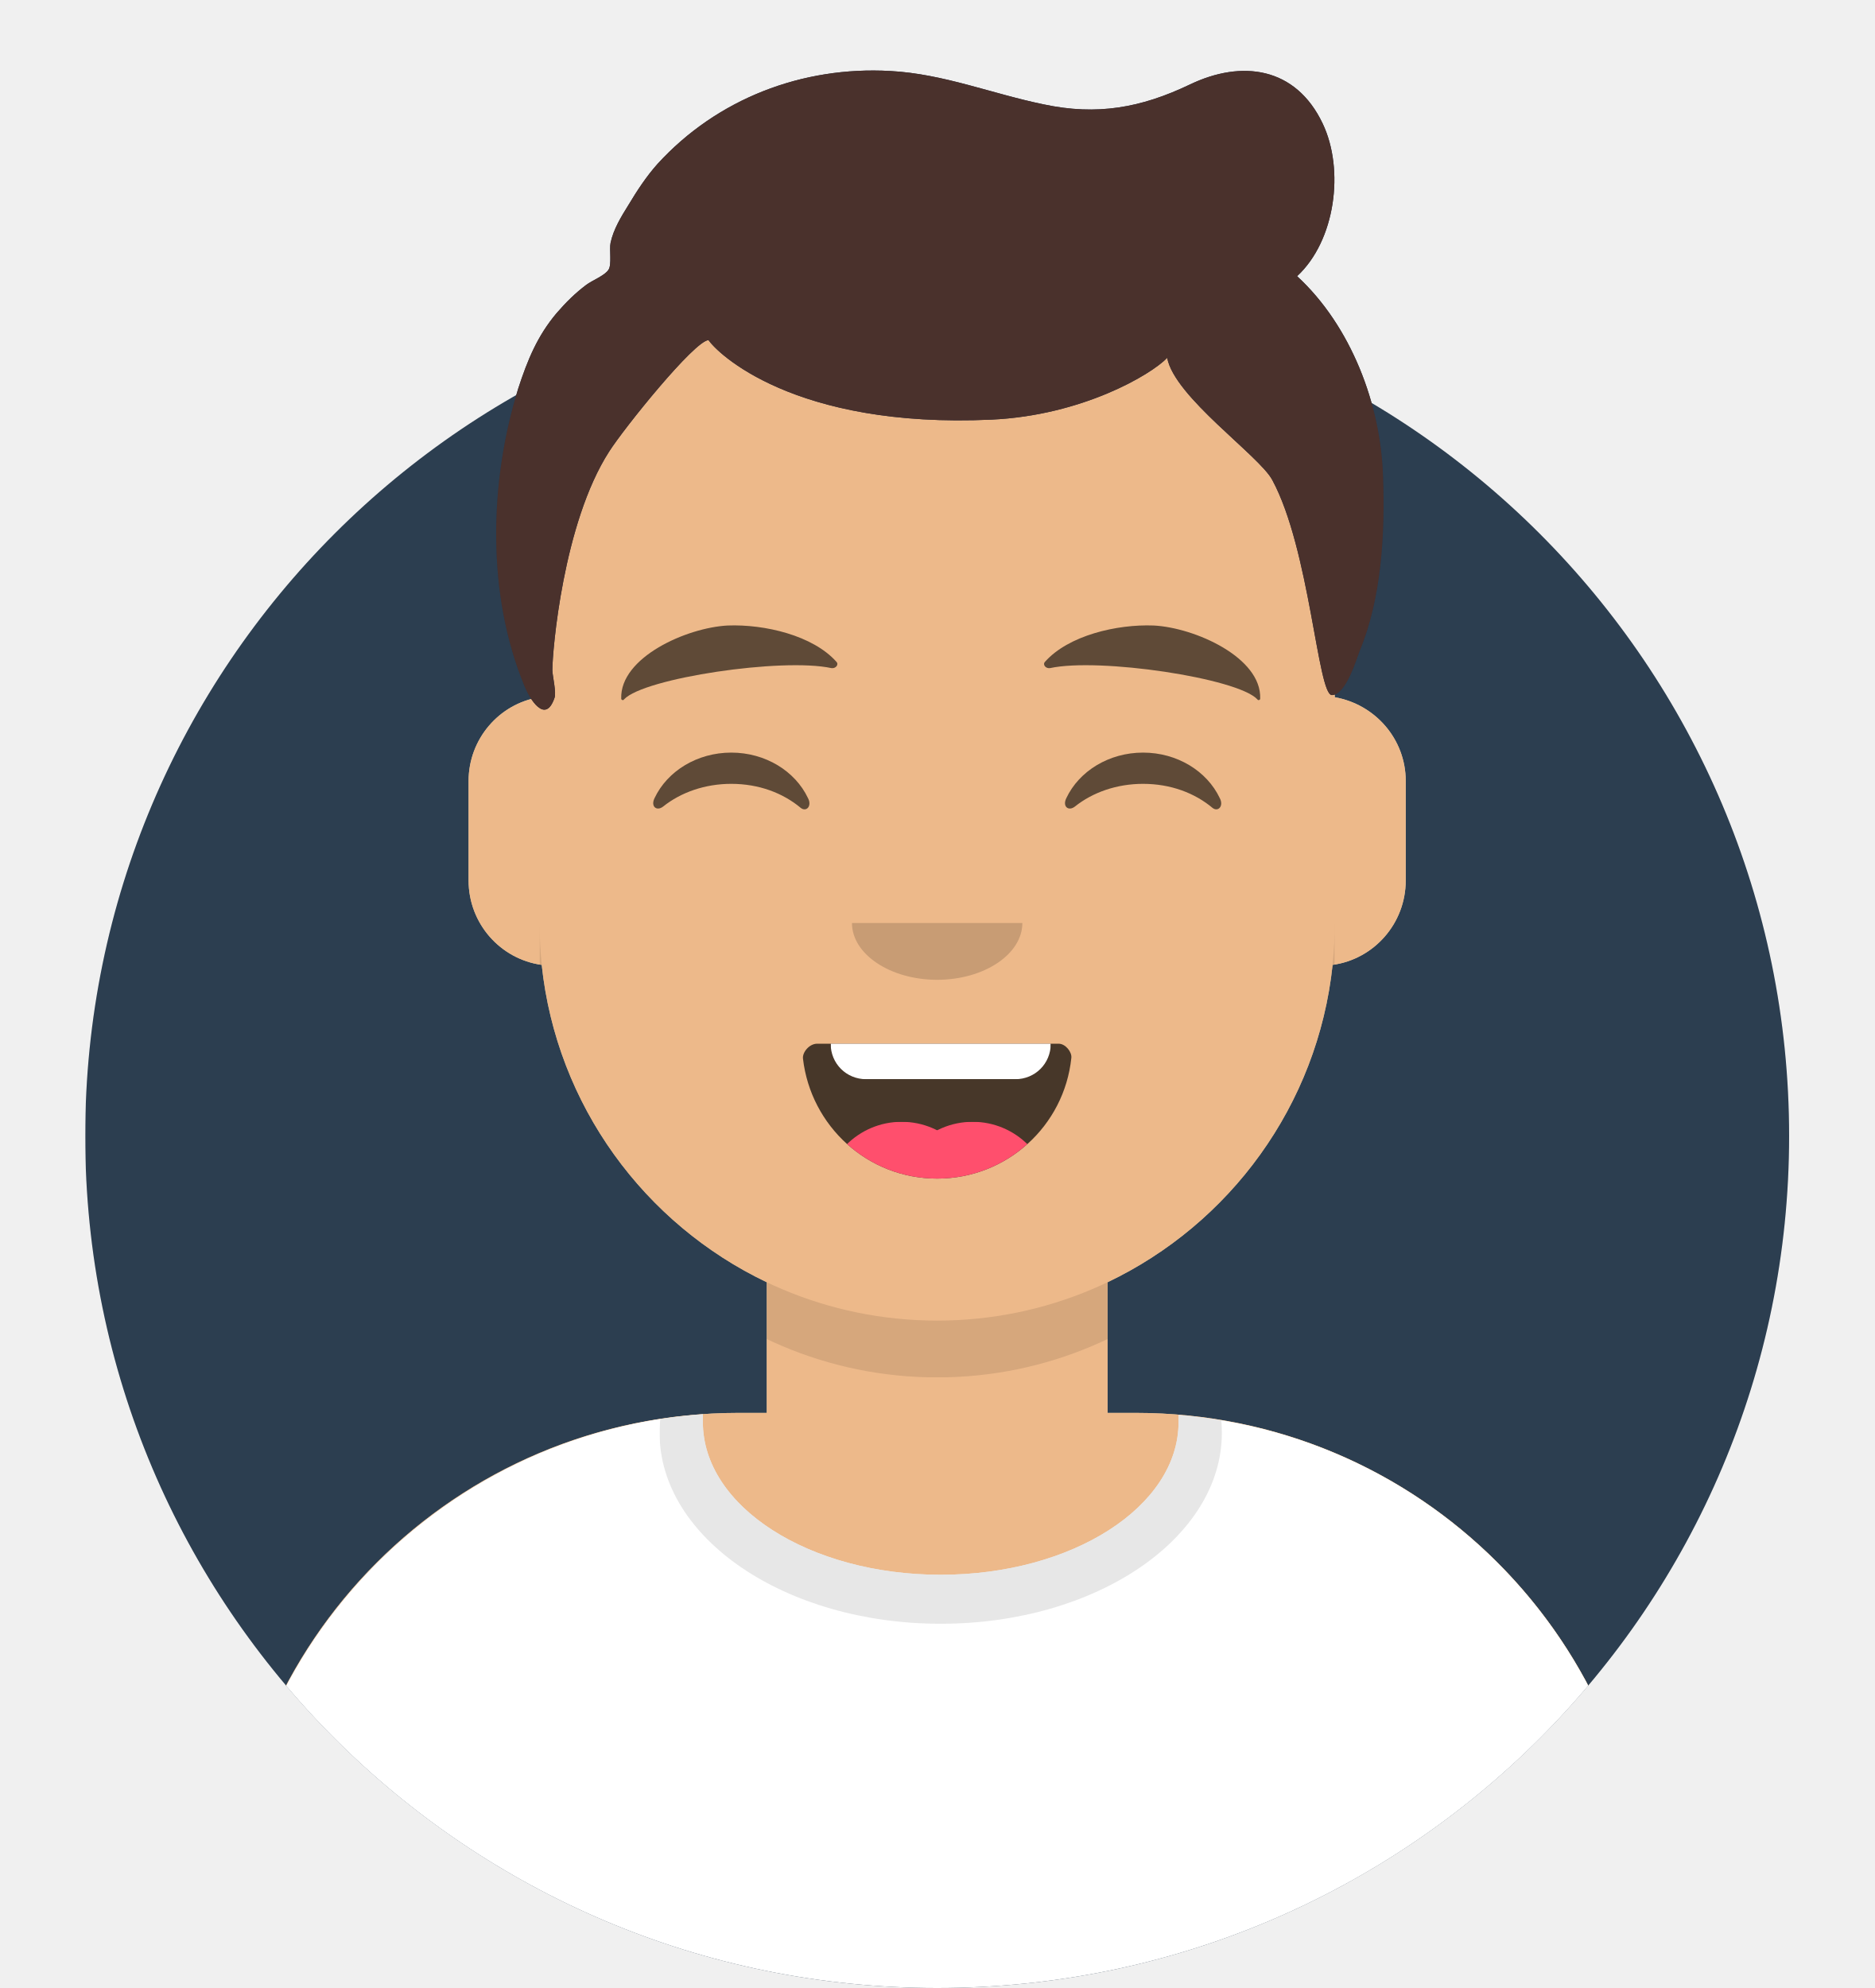
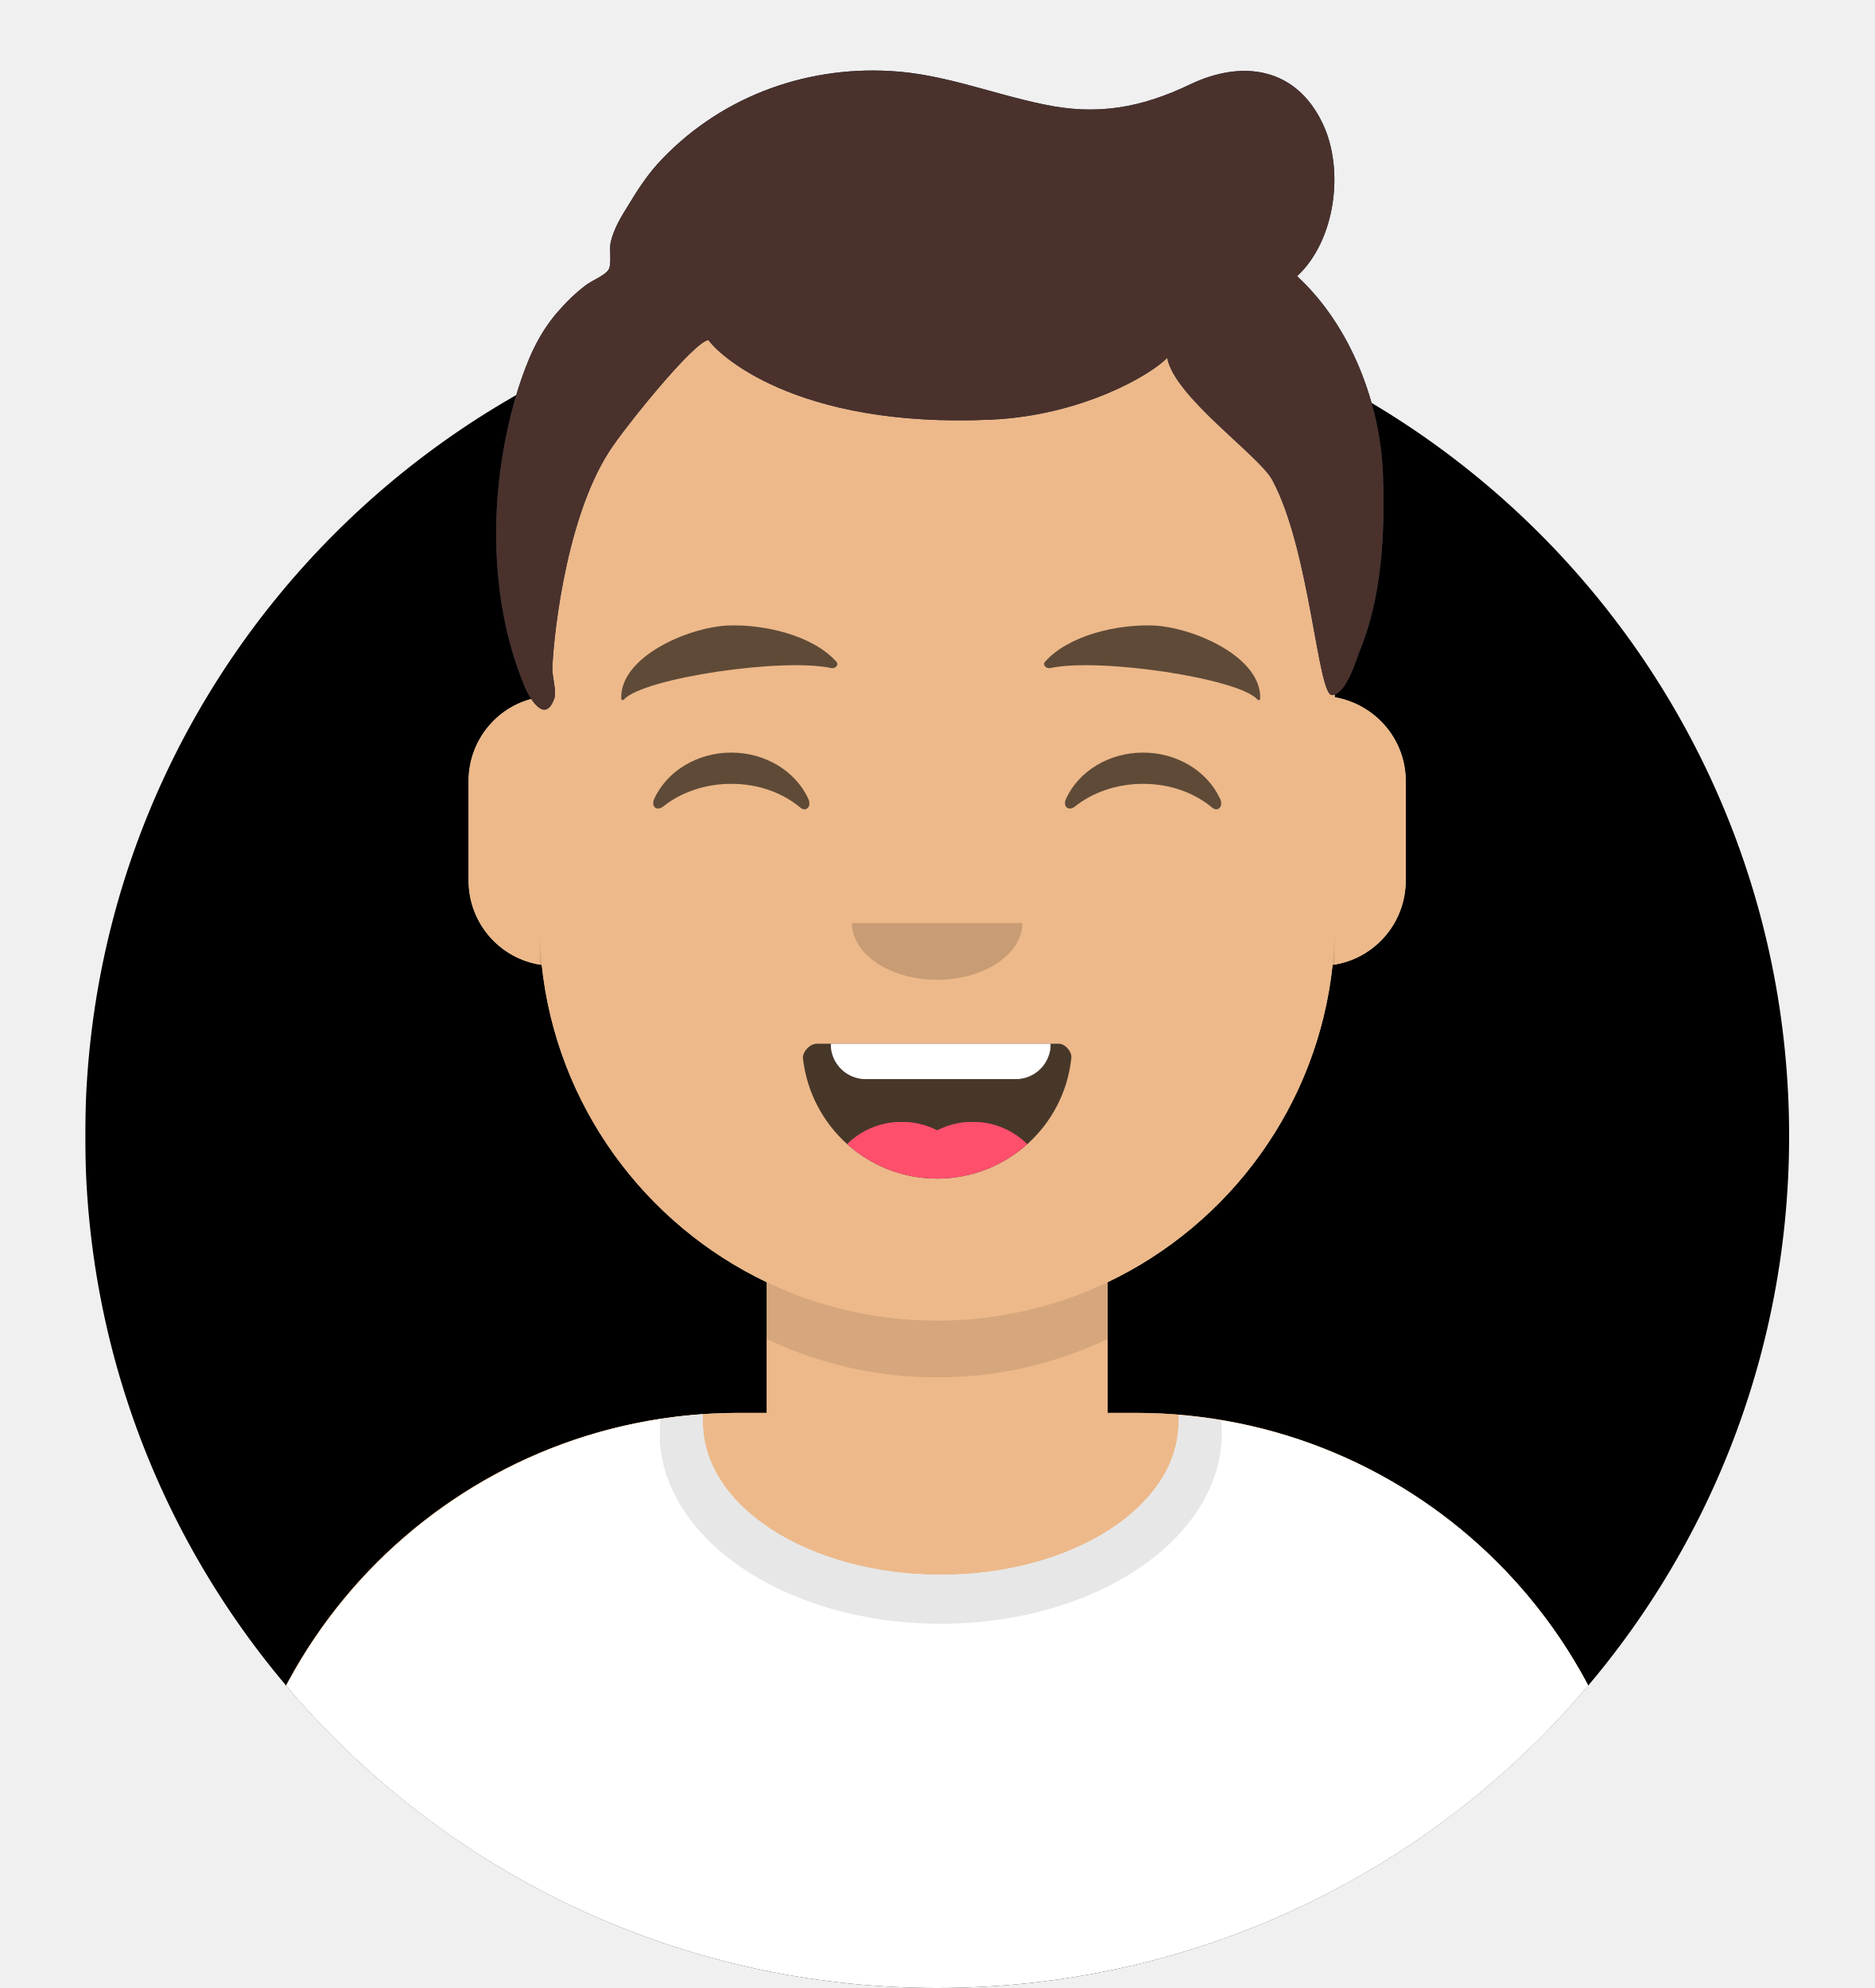
<svg xmlns="http://www.w3.org/2000/svg" version="1.1" id="Layer_1" x="0px" y="0px" viewBox="0 0 264 280" style="enable-background:new 0 0 264 280;" xml:space="preserve">
  <style type="text/css">
	.st0{fill-rule:evenodd;clip-rule:evenodd;fill:#E6E6E6;}
	.st1{filter:url(#Adobe_OpacityMaskFilter);}
	.st2{fill-rule:evenodd;clip-rule:evenodd;fill:#FFFFFF;}
	.st3{mask:url(#mask-2_1_);}
- 	.st4{fill-rule:evenodd;clip-rule:evenodd;fill:#2C3E50;}
+ 	.st4{fill-rule:evenodd;clip-rule:evenodd;fill:#000000;}
	.st5{filter:url(#Adobe_OpacityMaskFilter_1_);}
	.st6{mask:url(#mask-4_1_);}
	.st7{fill-rule:evenodd;clip-rule:evenodd;fill:#D0C6AC;}
	.st8{filter:url(#Adobe_OpacityMaskFilter_2_);}
	.st9{mask:url(#mask-6_1_);}
	.st10{fill-rule:evenodd;clip-rule:evenodd;fill:#EDB98A;}
	.st11{filter:url(#Adobe_OpacityMaskFilter_3_);}
	.st12{mask:url(#mask-6_2_);fill-rule:evenodd;clip-rule:evenodd;fill-opacity:0.1;}
	.st13{filter:url(#Adobe_OpacityMaskFilter_4_);}
	.st14{mask:url(#react-mask-952_1_);}
	.st15{filter:url(#Adobe_OpacityMaskFilter_5_);}
	.st16{opacity:0.6;mask:url(#react-mask-952_2_);}
	.st17{fill-rule:evenodd;clip-rule:evenodd;fill-opacity:0.16;}
	.st18{fill-rule:evenodd;clip-rule:evenodd;fill-opacity:0.7;}
	.st19{filter:url(#Adobe_OpacityMaskFilter_6_);}
	.st20{mask:url(#react-mask-934_1_);fill-rule:evenodd;clip-rule:evenodd;fill:#FFFFFF;}
	.st21{filter:url(#Adobe_OpacityMaskFilter_7_);}
	.st22{mask:url(#react-mask-934_2_);}
	.st23{fill-rule:evenodd;clip-rule:evenodd;fill:#FF4F6D;}
	.st24{fill-rule:evenodd;clip-rule:evenodd;fill-opacity:0.6;}
	.st25{filter:url(#Adobe_OpacityMaskFilter_8_);}
	.st26{mask:url(#react-mask-925_1_);}
	.st27{fill-rule:evenodd;clip-rule:evenodd;fill:#28354B;}
	.st28{filter:url(#Adobe_OpacityMaskFilter_9_);}
	.st29{mask:url(#react-mask-924_1_);}
	.st30{fill-rule:evenodd;clip-rule:evenodd;fill:#4A312C;}
</style>
  <g>
    <g transform="translate(-825, -1100)">
      <g transform="translate(825, 1100)">
        <g id="Circle" transform="translate(12, 40)">
          <g id="Circle-Background">
            <circle class="st0" cx="120" cy="120" r="120" />
          </g>
          <defs>
            <filter id="Adobe_OpacityMaskFilter" filterUnits="userSpaceOnUse" x="0" y="0" width="240" height="240">
              <feColorMatrix type="matrix" values="1 0 0 0 0  0 1 0 0 0  0 0 1 0 0  0 0 0 1 0" />
            </filter>
          </defs>
          <mask maskUnits="userSpaceOnUse" x="0" y="0" width="240" height="240" id="mask-2_1_">
            <g class="st1">
              <circle id="path-1_1_" class="st2" cx="120" cy="120" r="120" />
            </g>
          </mask>
          <g class="st3">
            <rect class="st4" width="240" height="240" />
          </g>
        </g>
        <g id="Mask">
			</g>
        <defs>
          <filter id="Adobe_OpacityMaskFilter_1_" filterUnits="userSpaceOnUse" x="-1" y="0" width="265" height="280">
            <feColorMatrix type="matrix" values="1 0 0 0 0  0 1 0 0 0  0 0 1 0 0  0 0 0 1 0" />
          </filter>
        </defs>
        <mask maskUnits="userSpaceOnUse" x="-1" y="0" width="265" height="280" id="mask-4_1_">
          <g class="st5">
            <path id="path-3_1_" class="st2" d="M12,160c0,66.3,53.7,120,120,120s120-53.7,120-120h12V0H0v160H12z" />
          </g>
        </mask>
        <g id="Avataaar" class="st6">
          <g id="Body" transform="translate(32, 36)">
            <g>
              <path class="st7" d="M124,144.6V163h4l0,0c39.8,0,72,32.2,72,72v9H0v-9c0-39.8,32.2-72,72-72l0,0h4v-18.4        c-17.2-8.2-29.6-24.9-31.7-44.7C38.5,99.1,34,94.1,34,88V74c0-5.9,4.3-10.9,10-11.8V56l0,0c0-30.9,25.1-56,56-56l0,0l0,0        c30.9,0,56,25.1,56,56v6.2c5.7,1,10,5.9,10,11.8v14c0,6.1-4.5,11.1-10.3,11.9C153.6,119.7,141.2,136.4,124,144.6z" />
            </g>
            <defs>
              <filter id="Adobe_OpacityMaskFilter_2_" filterUnits="userSpaceOnUse" x="-32" y="0" width="264" height="244">
                <feColorMatrix type="matrix" values="1 0 0 0 0  0 1 0 0 0  0 0 1 0 0  0 0 0 1 0" />
              </filter>
            </defs>
            <mask maskUnits="userSpaceOnUse" x="-32" y="0" width="264" height="244" id="mask-6_1_">
              <g class="st8">
                <path id="path-5_1_" class="st2" d="M124,144.6V163h4l0,0c39.8,0,72,32.2,72,72v9H0v-9c0-39.8,32.2-72,72-72l0,0h4v-18.4         c-17.2-8.2-29.6-24.9-31.7-44.7C38.5,99.1,34,94.1,34,88V74c0-5.9,4.3-10.9,10-11.8V56l0,0c0-30.9,25.1-56,56-56l0,0l0,0         c30.9,0,56,25.1,56,56v6.2c5.7,1,10,5.9,10,11.8v14c0,6.1-4.5,11.1-10.3,11.9C153.6,119.7,141.2,136.4,124,144.6z" />
              </g>
            </mask>
            <g class="st9">
              <g id="Color" transform="translate(-32, 0)">
                <rect class="st10" width="264" height="244" />
              </g>
            </g>
            <defs>
              <filter id="Adobe_OpacityMaskFilter_3_" filterUnits="userSpaceOnUse" x="44" y="79" width="112" height="79">
                <feColorMatrix type="matrix" values="1 0 0 0 0  0 1 0 0 0  0 0 1 0 0  0 0 0 1 0" />
              </filter>
            </defs>
            <mask maskUnits="userSpaceOnUse" x="44" y="79" width="112" height="79" id="mask-6_2_">
              <g class="st11">
                <path id="path-5_2_" class="st2" d="M124,144.6V163h4l0,0c39.8,0,72,32.2,72,72v9H0v-9c0-39.8,32.2-72,72-72l0,0h4v-18.4         c-17.2-8.2-29.6-24.9-31.7-44.7C38.5,99.1,34,94.1,34,88V74c0-5.9,4.3-10.9,10-11.8V56l0,0c0-30.9,25.1-56,56-56l0,0l0,0         c30.9,0,56,25.1,56,56v6.2c5.7,1,10,5.9,10,11.8v14c0,6.1-4.5,11.1-10.3,11.9C153.6,119.7,141.2,136.4,124,144.6z" />
              </g>
            </mask>
            <path id="Neck-Shadow" class="st12" d="M156,79v23c0,30.9-25.1,56-56,56s-56-25.1-56-56V79v15c0,30.9,25.1,56,56,56       s56-25.1,56-56V79z" />
          </g>
          <g transform="translate(0, 170)">
            <g id="Clothes">
              <path class="st0" d="M166,29.3c37,3,66,34,66,71.8v8.9H32v-8.9C32,63,61.6,31.8,99,29.2c0,0.4,0,0.7,0,1.1        c0,11.9,15,21.5,33.5,21.5S166,42.2,166,30.3C166,30,166,29.6,166,29.3z" />
            </g>
            <defs>
              <filter id="Adobe_OpacityMaskFilter_4_" filterUnits="userSpaceOnUse" x="0" y="0" width="264" height="110">
                <feColorMatrix type="matrix" values="1 0 0 0 0  0 1 0 0 0  0 0 1 0 0  0 0 0 1 0" />
              </filter>
            </defs>
            <mask maskUnits="userSpaceOnUse" x="0" y="0" width="264" height="110" id="react-mask-952_1_">
              <g class="st13">
                <path id="react-path-951_1_" class="st2" d="M166,29.3c37,3,66,34,66,71.8v8.9H32v-8.9C32,63,61.6,31.8,99,29.2         c0,0.4,0,0.7,0,1.1c0,11.9,15,21.5,33.5,21.5S166,42.2,166,30.3C166,30,166,29.6,166,29.3z" />
              </g>
            </mask>
            <g class="st14">
              <rect class="st2" width="264" height="110" />
            </g>
            <defs>
              <filter id="Adobe_OpacityMaskFilter_5_" filterUnits="userSpaceOnUse" x="92.9" y="4.9" width="79.3" height="53.8">
                <feColorMatrix type="matrix" values="1 0 0 0 0  0 1 0 0 0  0 0 1 0 0  0 0 0 1 0" />
              </filter>
            </defs>
            <mask maskUnits="userSpaceOnUse" x="92.9" y="4.9" width="79.3" height="53.8" id="react-mask-952_2_">
              <g class="st15">
                <path id="react-path-951_2_" class="st2" d="M166,29.3c37,3,66,34,66,71.8v8.9H32v-8.9C32,63,61.6,31.8,99,29.2         c0,0.4,0,0.7,0,1.1c0,11.9,15,21.5,33.5,21.5S166,42.2,166,30.3C166,30,166,29.6,166,29.3z" />
              </g>
            </mask>
            <g id="Shadowy" class="st16">
              <g transform="translate(92, 4)">
                <ellipse class="st17" cx="40.5" cy="27.8" rx="39.6" ry="26.9" />
              </g>
            </g>
          </g>
          <g id="Face" transform="translate(76, 82)">
            <g transform="translate(2, 52)">
              <g id="Mouth">
                <path class="st18" d="M35.1,15.1C36.2,24.6,44.2,32,54,32c9.8,0,17.9-7.4,18.9-17c0.1-0.8-0.8-2-1.8-2c-14.9,0-26.3,0-34,0         C36,13,35,14.2,35.1,15.1z" />
              </g>
              <defs>
                <filter id="Adobe_OpacityMaskFilter_6_" filterUnits="userSpaceOnUse" x="39" y="2" width="31" height="16">
                  <feColorMatrix type="matrix" values="1 0 0 0 0  0 1 0 0 0  0 0 1 0 0  0 0 0 1 0" />
                </filter>
              </defs>
              <mask maskUnits="userSpaceOnUse" x="39" y="2" width="31" height="16" id="react-mask-934_1_">
                <g class="st19">
                  <path id="react-path-933_1_" class="st2" d="M35.1,15.1C36.2,24.6,44.2,32,54,32c9.8,0,17.9-7.4,18.9-17          c0.1-0.8-0.8-2-1.8-2c-14.9,0-26.3,0-34,0C36,13,35,14.2,35.1,15.1z" />
                </g>
              </mask>
              <path id="Teeth" class="st20" d="M44,2h21c2.8,0,5,2.2,5,5v6c0,2.8-2.2,5-5,5H44c-2.8,0-5-2.2-5-5V7C39,4.2,41.2,2,44,2z" />
              <defs>
                <filter id="Adobe_OpacityMaskFilter_7_" filterUnits="userSpaceOnUse" x="38" y="24" width="32" height="22">
                  <feColorMatrix type="matrix" values="1 0 0 0 0  0 1 0 0 0  0 0 1 0 0  0 0 0 1 0" />
                </filter>
              </defs>
              <mask maskUnits="userSpaceOnUse" x="38" y="24" width="32" height="22" id="react-mask-934_2_">
                <g class="st21">
                  <path id="react-path-933_2_" class="st2" d="M35.1,15.1C36.2,24.6,44.2,32,54,32c9.8,0,17.9-7.4,18.9-17          c0.1-0.8-0.8-2-1.8-2c-14.9,0-26.3,0-34,0C36,13,35,14.2,35.1,15.1z" />
                </g>
              </mask>
              <g id="Tongue" class="st22">
                <g transform="translate(38, 24)">
                  <circle class="st23" cx="11" cy="11" r="11" />
                  <circle class="st23" cx="21" cy="11" r="11" />
                </g>
              </g>
            </g>
            <g transform="translate(28, 40)">
              <path id="Nose" class="st17" d="M16,8c0,4.4,5.4,8,12,8l0,0c6.6,0,12-3.6,12-8" />
            </g>
            <g transform="translate(0, 8)">
              <path id="Squint" class="st24" d="M16.2,22.4C18,18.6,22.2,16,27,16c4.8,0,9,2.6,10.8,6.4c0.6,1.1-0.2,2-1,1.4        c-2.5-2.1-5.9-3.4-9.8-3.4c-3.7,0-7.1,1.2-9.6,3.2C16.5,24.3,15.6,23.6,16.2,22.4z" />
              <path class="st24" d="M74.2,22.4C76,18.6,80.2,16,85,16c4.8,0,9,2.6,10.8,6.4c0.6,1.1-0.2,2-1,1.4c-2.5-2.1-5.9-3.4-9.8-3.4        c-3.7,0-7.1,1.2-9.6,3.2C74.5,24.3,73.6,23.6,74.2,22.4z" />
            </g>
            <g>
              <path id="Eyebrow" class="st24" d="M26.5,6.1c-5.8,0.3-15.2,4.5-15,10.3c0,0.2,0.3,0.3,0.4,0.1c2.8-3,22.3-5.9,29.2-4.4        c0.6,0.1,1.1-0.5,0.7-0.9C38.5,7.5,31.7,5.9,26.5,6.1" />
              <path class="st24" d="M86.5,6.1c5.8,0.3,15.2,4.5,15,10.3c0,0.2-0.3,0.3-0.4,0.1c-2.8-3-22.3-5.9-29.2-4.4        c-0.6,0.1-1.1-0.5-0.7-0.9C74.5,7.5,81.3,5.9,86.5,6.1" />
            </g>
          </g>
          <g id="Top">
            <defs>
              <filter id="Adobe_OpacityMaskFilter_8_" filterUnits="userSpaceOnUse" x="-1" y="0" width="264" height="280">
                <feColorMatrix type="matrix" values="1 0 0 0 0  0 1 0 0 0  0 0 1 0 0  0 0 0 1 0" />
              </filter>
            </defs>
            <mask maskUnits="userSpaceOnUse" x="-1" y="0" width="264" height="280" id="react-mask-925_1_">
              <g class="st25">
                <rect id="react-path-927_1_" class="st2" width="264" height="280" />
              </g>
            </mask>
            <g class="st26">
              <g transform="translate(-1, 0)">
                <g id="Short-Hair">
                  <path class="st27" d="M183.7,38.9c5.4-5,6.7-15,3.6-21.5c-3.8-8-11.4-9-18.7-5.5c-6.9,3.3-13.1,4.4-20.6,2.8          c-7.3-1.5-14.1-4.3-21.6-4.7C114,9.3,102,13.9,93.6,23.1c-1.6,1.8-2.9,3.8-4.1,5.8c-1,1.6-2.1,3.4-2.5,5.3          c-0.2,0.9,0.2,3.1-0.3,3.8c-0.5,0.8-2.3,1.5-3.1,2.1c-1.6,1.2-2.9,2.5-4.2,4c-2.7,3.2-4.1,6.6-5.4,10.6          c-4.1,13.2-4.5,29,0.9,42c0.7,1.7,2.9,5.4,4.2,1.6c0.3-0.7-0.3-3.2-0.3-3.9c0-2.7,1.5-20.7,8-30.8c2.1-3.3,12-15.6,14-15.7          c1.1,1.7,11.9,12.5,39.9,11.2c12.7-0.6,22.4-6.3,24.7-8.7c1,5.5,13,13.8,14.8,17.2c5.3,9.8,6.4,30.3,8.4,30.3          s3.5-5.2,3.9-6.2c3.1-7.4,3.6-16.6,3.3-24.6C195.5,57,191.3,45.9,183.7,38.9z" />
                </g>
                <defs>
                  <filter id="Adobe_OpacityMaskFilter_9_" filterUnits="userSpaceOnUse" x="0" y="0" width="264" height="280">
                    <feColorMatrix type="matrix" values="1 0 0 0 0  0 1 0 0 0  0 0 1 0 0  0 0 0 1 0" />
                  </filter>
                </defs>
                <mask maskUnits="userSpaceOnUse" x="0" y="0" width="264" height="280" id="react-mask-924_1_">
                  <g class="st28">
                    <path id="react-path-926_1_" class="st2" d="M183.7,38.9c5.4-5,6.7-15,3.6-21.5c-3.8-8-11.4-9-18.7-5.5           c-6.9,3.3-13.1,4.4-20.6,2.8c-7.3-1.5-14.1-4.3-21.6-4.7C114,9.3,102,13.9,93.6,23.1c-1.6,1.8-2.9,3.8-4.1,5.8           c-1,1.6-2.1,3.4-2.5,5.3c-0.2,0.9,0.2,3.1-0.3,3.8c-0.5,0.8-2.3,1.5-3.1,2.1c-1.6,1.2-2.9,2.5-4.2,4           c-2.7,3.2-4.1,6.6-5.4,10.6c-4.1,13.2-4.5,29,0.9,42c0.7,1.7,2.9,5.4,4.2,1.6c0.3-0.7-0.3-3.2-0.3-3.9           c0-2.7,1.5-20.7,8-30.8c2.1-3.3,12-15.6,14-15.7c1.1,1.7,11.9,12.5,39.9,11.2c12.7-0.6,22.4-6.3,24.7-8.7           c1,5.5,13,13.8,14.8,17.2c5.3,9.8,6.4,30.3,8.4,30.3s3.5-5.2,3.9-6.2c3.1-7.4,3.6-16.6,3.3-24.6           C195.5,57,191.3,45.9,183.7,38.9z" />
                  </g>
                </mask>
                <g class="st29">
                  <g transform="translate(0, 0) ">
                    <rect class="st30" width="264" height="280" />
                  </g>
                </g>
              </g>
            </g>
          </g>
        </g>
      </g>
    </g>
  </g>
</svg>
